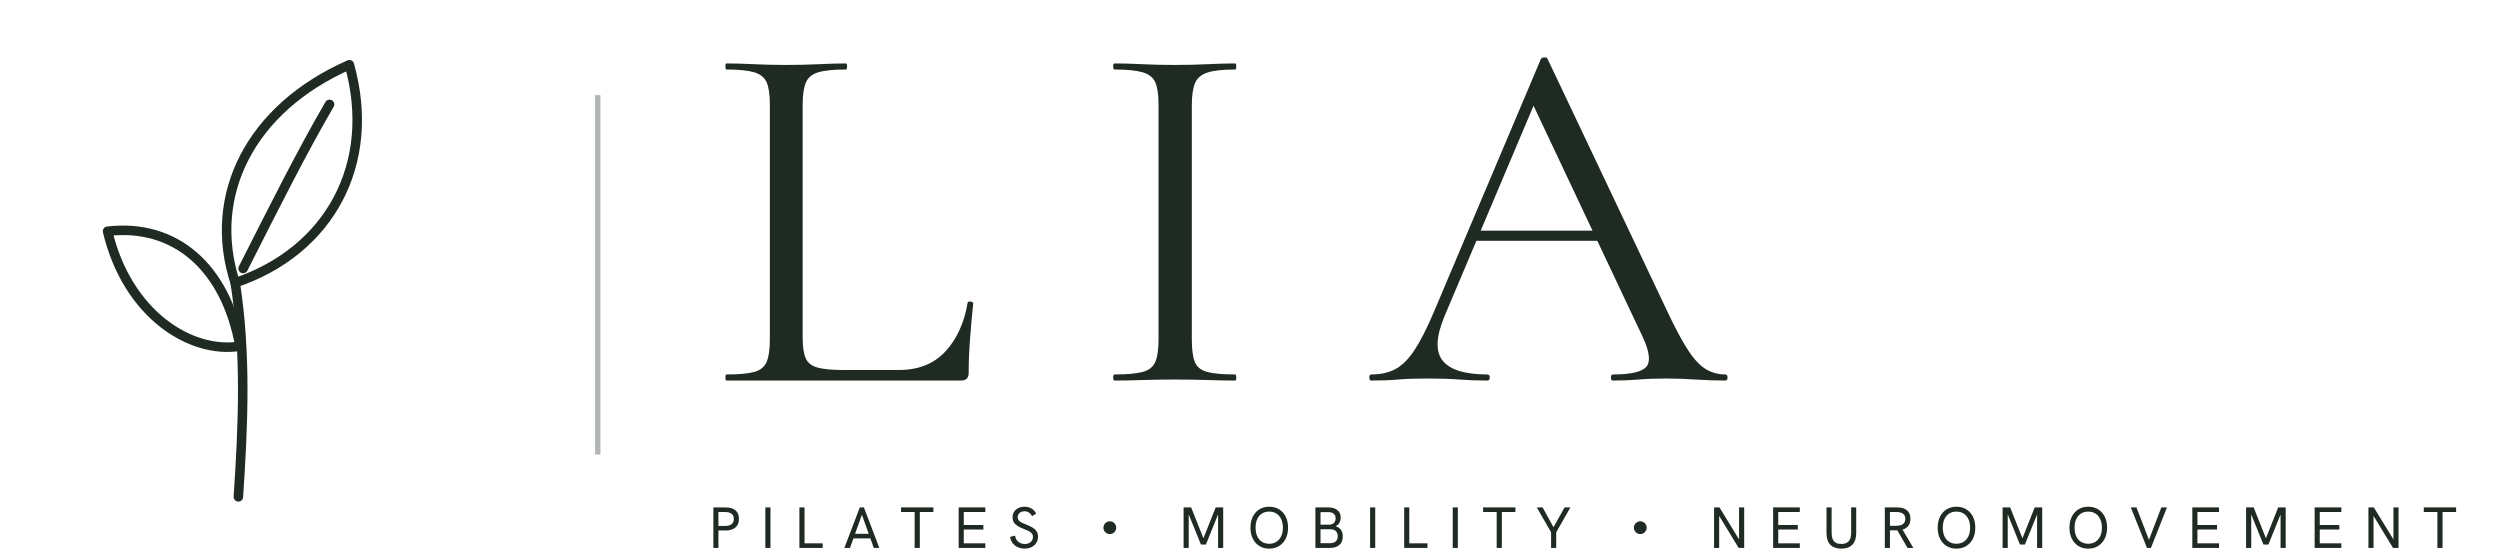
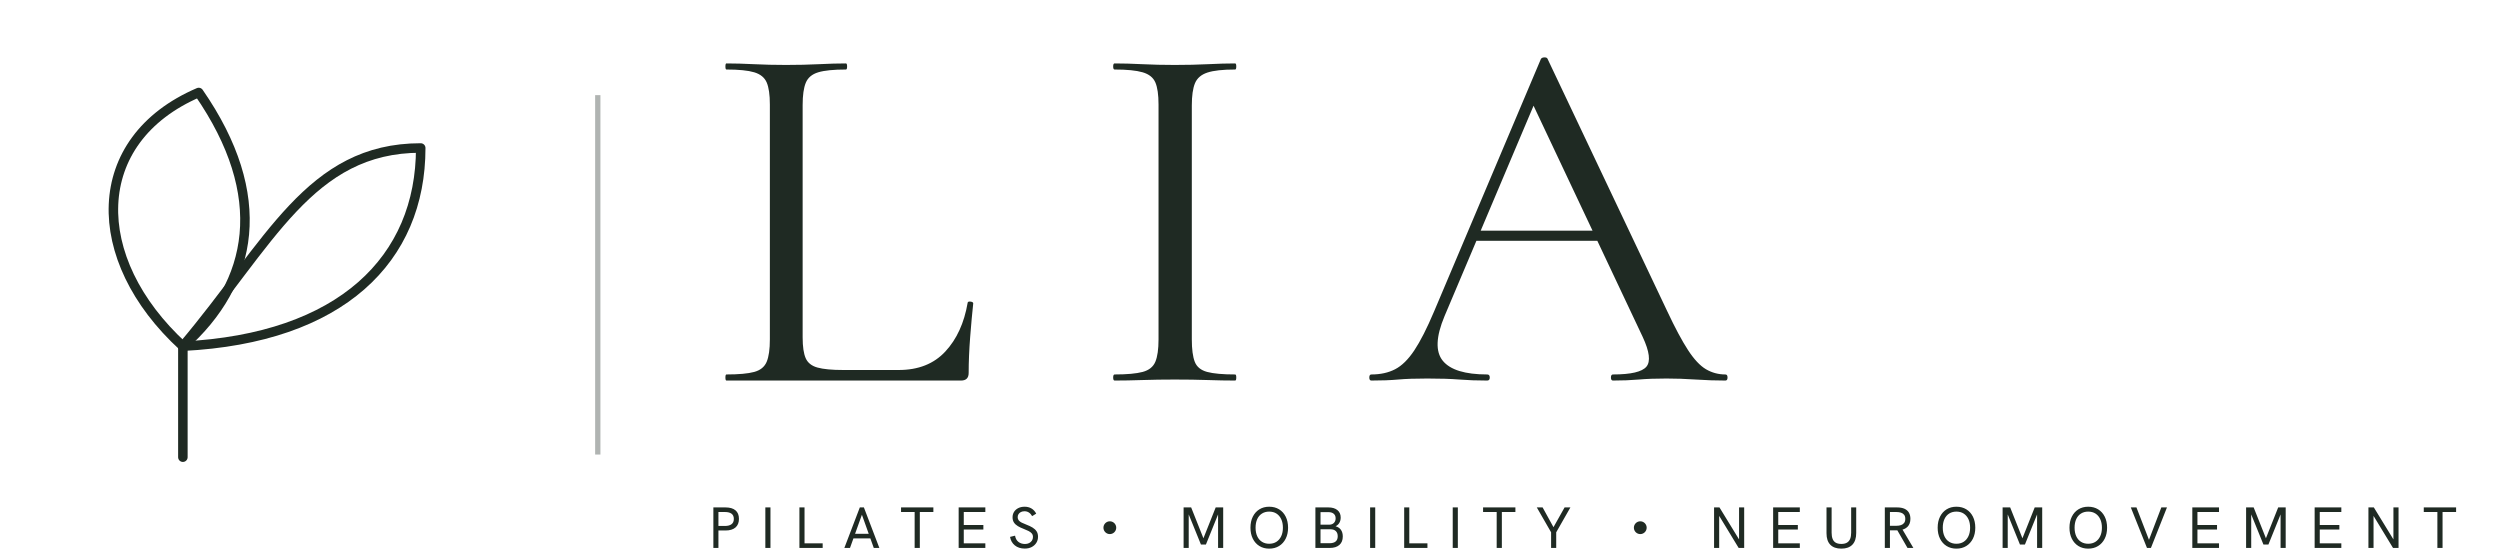
<svg xmlns="http://www.w3.org/2000/svg" viewBox="0 0 472.8 104.0" width="473" height="104" role="img" aria-label="LIA — Pilates, Mobility, Neuromovement">
  <g transform="translate(0 4) scale(1.5)" fill="none" stroke="#1F2A23" stroke-width="1.2" stroke-linecap="round" stroke-linejoin="round">
-     <path d="M30 60C30.6 51 31 42 29.6 33" />
-     <path d="M29.6 33C26 22 31.5 11 44 5.5C47.5 18 41.5 29 29.6 33Z" />
-     <path d="M30.6 31.2C34.5 23.5 38 16.5 41.5 10.5" />
-     <path d="M30.2 41C24 42 16 37 13.5 26.5C22 25.5 28.4 31 30.2 41Z" />
+     <path d="M23 41C11 30 11 15 25 9c9 13 7 24-2 32Z" />
+     <path d="M23 41C34 28 39 16 53 16c0 14-10 24-30 25Z" />
+     <path d="M23 41v14" />
  </g>
  <path d="M113.0 18V86.0" stroke="#1F2A23" stroke-opacity=".35" stroke-width="1" />
  <path d="M17.76 -52.128V-8.16Q17.76 -5.539 18.336 -4.229Q18.912 -2.918 20.571 -2.458Q22.23 -1.997 25.459 -1.997H35.942Q41.51 -1.997 44.755 -5.491Q48 -8.986 48.979 -14.707Q48.998 -14.995 49.517 -14.938Q50.035 -14.88 50.035 -14.592Q49.747 -11.962 49.459 -8.269Q49.171 -4.576 49.171 -1.44Q49.171 0.0 47.724 0.0H3.341Q3.149 0.0 3.149 -0.576Q3.149 -1.152 3.341 -1.152Q6.849 -1.152 8.604 -1.632Q10.358 -2.112 10.958 -3.552Q11.558 -4.992 11.558 -7.776V-52.224Q11.558 -55.008 10.958 -56.4Q10.358 -57.792 8.604 -58.32Q6.849 -58.848 3.341 -58.848Q3.149 -58.848 3.149 -59.424Q3.149 -60.0 3.341 -60.0Q5.645 -60.0 8.549 -59.856Q11.454 -59.712 14.604 -59.712Q17.952 -59.712 20.832 -59.856Q23.713 -60.0 25.958 -60.0Q26.17 -60.0 26.17 -59.424Q26.17 -58.848 25.958 -58.848Q22.458 -58.848 20.708 -58.32Q18.958 -57.792 18.359 -56.352Q17.76 -54.912 17.76 -52.128ZM91.392 -7.776Q91.392 -4.992 91.949 -3.552Q92.506 -2.112 94.291 -1.632Q96.077 -1.152 99.59 -1.152Q99.802 -1.152 99.802 -0.576Q99.802 0.0 99.59 0.0Q97.243 0.0 94.407 -0.096Q91.57 -0.192 88.147 -0.192Q84.914 -0.192 82.023 -0.096Q79.132 0.0 76.781 0.0Q76.512 0.0 76.512 -0.576Q76.512 -1.152 76.788 -1.152Q80.291 -1.152 82.088 -1.632Q83.885 -2.112 84.49 -3.552Q85.094 -4.992 85.094 -7.776V-52.224Q85.094 -55.008 84.494 -56.4Q83.894 -57.792 82.092 -58.32Q80.291 -58.848 76.781 -58.848Q76.512 -58.848 76.512 -59.424Q76.512 -60.0 76.781 -60.0Q79.132 -60.0 82.023 -59.856Q84.914 -59.712 88.147 -59.712Q91.57 -59.712 94.456 -59.856Q97.341 -60.0 99.59 -60.0Q99.802 -60.0 99.802 -59.424Q99.802 -58.848 99.59 -58.848Q96.09 -58.848 94.34 -58.272Q92.59 -57.696 91.991 -56.256Q91.392 -54.816 91.392 -52.032ZM143.923 -26.438 144.902 -28.358H170.323L170.995 -26.438ZM192.346 -1.152Q192.749 -1.152 192.749 -0.576Q192.749 0.0 192.346 0.0Q189.619 0.0 186.73 -0.192Q183.84 -0.384 181.19 -0.384Q178.157 -0.384 175.949 -0.192Q173.741 0.0 171.072 0.0Q170.688 0.0 170.688 -0.576Q170.688 -1.152 171.072 -1.152Q176.16 -1.152 177.398 -2.621Q178.637 -4.09 176.698 -8.256L155.443 -53.28L157.843 -56.237L139.2 -12.173Q136.762 -6.336 138.874 -3.744Q140.986 -1.152 147.283 -1.152Q147.763 -1.152 147.763 -0.576Q147.763 0.0 147.283 0.0Q144.403 0.0 142.003 -0.192Q139.603 -0.384 135.955 -0.384Q132.518 -0.384 130.416 -0.192Q128.314 0.0 125.357 0.0Q124.973 0.0 124.973 -0.576Q124.973 -1.152 125.357 -1.152Q127.949 -1.152 129.859 -2.141Q131.77 -3.13 133.488 -5.712Q135.206 -8.294 137.222 -13.056L157.44 -60.845Q157.613 -61.133 158.112 -61.142Q158.611 -61.152 158.707 -60.845L181.325 -13.152Q183.552 -8.41 185.27 -5.77Q186.989 -3.13 188.669 -2.141Q190.349 -1.152 192.346 -1.152Z" fill="#1F2A23" transform="translate(134.00 72.00)" />
  <path d="M0.869 0.0V-7.667H3.157Q4.4 -7.667 5.054 -7.117Q5.709 -6.567 5.709 -5.5Q5.709 -4.433 5.049 -3.866Q4.389 -3.3 3.157 -3.3H1.826V0.0ZM1.826 -4.158H3.058Q3.85 -4.158 4.295 -4.482Q4.741 -4.807 4.741 -5.489Q4.741 -6.16 4.306 -6.479Q3.872 -6.798 3.058 -6.798H1.826ZM10.703 0.0V-7.667H11.671V0.0ZM17.149 0.0V-7.667H18.117V-0.869H21.549V0.0ZM25.652 0.0 28.578 -7.667H29.348L32.274 0.0H31.218L28.974 -6.281L26.719 0.0ZM27.28 -1.804 27.577 -2.673H30.349L30.668 -1.804ZM38.951 0.0V-6.798H36.377V-7.667H42.493V-6.798H39.93V0.0ZM47.278 0.0V-7.667H52.327V-6.798H48.246V-4.345H51.953V-3.476H48.246V-0.869H52.327V0.0ZM59.796 0.121Q58.641 0.121 57.904 -0.484Q57.167 -1.089 57.002 -2.09L57.948 -2.321Q58.069 -1.551 58.581 -1.149Q59.092 -0.748 59.829 -0.748Q60.258 -0.748 60.599 -0.913Q60.94 -1.078 61.138 -1.38Q61.336 -1.683 61.336 -2.068Q61.336 -2.475 61.116 -2.739Q60.896 -3.003 60.506 -3.201Q60.115 -3.399 59.598 -3.597Q58.96 -3.839 58.482 -4.125Q58.003 -4.411 57.739 -4.812Q57.475 -5.214 57.475 -5.797Q57.475 -6.38 57.761 -6.831Q58.047 -7.282 58.564 -7.54Q59.081 -7.799 59.763 -7.799Q60.489 -7.799 61.05 -7.469Q61.611 -7.139 61.952 -6.49L61.182 -6.017Q60.929 -6.468 60.566 -6.704Q60.203 -6.941 59.73 -6.941Q59.356 -6.941 59.065 -6.798Q58.773 -6.655 58.608 -6.402Q58.443 -6.149 58.443 -5.819Q58.443 -5.467 58.641 -5.22Q58.839 -4.972 59.213 -4.785Q59.587 -4.598 60.115 -4.4Q60.786 -4.147 61.27 -3.85Q61.754 -3.553 62.024 -3.14Q62.293 -2.728 62.293 -2.123Q62.293 -1.474 61.974 -0.968Q61.655 -0.462 61.094 -0.17Q60.533 0.121 59.796 0.121ZM89.837 0.0V-7.667H91.267L93.676 -1.606H93.5L95.909 -7.667H97.328V0.0H96.36V-6.545L96.437 -6.534L94.061 -0.649H93.115L90.728 -6.534L90.805 -6.545V0.0ZM106.029 0.132Q104.973 0.132 104.175 -0.363Q103.378 -0.858 102.932 -1.749Q102.487 -2.64 102.487 -3.828Q102.487 -5.027 102.932 -5.918Q103.378 -6.809 104.175 -7.304Q104.973 -7.799 106.029 -7.799Q107.107 -7.799 107.91 -7.304Q108.713 -6.809 109.158 -5.918Q109.604 -5.027 109.604 -3.828Q109.604 -2.64 109.153 -1.749Q108.702 -0.858 107.899 -0.363Q107.096 0.132 106.029 0.132ZM106.029 -0.792Q106.832 -0.792 107.409 -1.166Q107.987 -1.54 108.306 -2.222Q108.625 -2.904 108.625 -3.828Q108.625 -4.763 108.306 -5.445Q107.987 -6.127 107.409 -6.501Q106.832 -6.875 106.029 -6.875Q105.248 -6.875 104.665 -6.506Q104.082 -6.138 103.768 -5.456Q103.455 -4.774 103.455 -3.828Q103.455 -2.893 103.768 -2.211Q104.082 -1.529 104.665 -1.16Q105.248 -0.792 106.029 -0.792ZM114.774 0.0V-7.667H117.227Q118.316 -7.667 118.937 -7.161Q119.559 -6.655 119.559 -5.753Q119.559 -5.181 119.306 -4.752Q119.053 -4.323 118.591 -4.103Q119.262 -3.916 119.608 -3.421Q119.955 -2.926 119.955 -2.167Q119.955 -1.133 119.311 -0.567Q118.668 0.0 117.491 0.0ZM115.742 -0.891H117.425Q118.998 -0.891 118.998 -2.211Q118.998 -2.838 118.64 -3.184Q118.283 -3.531 117.634 -3.531H115.742ZM115.742 -4.4H117.381Q117.931 -4.4 118.266 -4.724Q118.602 -5.049 118.602 -5.61Q118.602 -6.16 118.239 -6.468Q117.876 -6.776 117.227 -6.776H115.742ZM125.125 0.0V-7.667H126.093V0.0ZM131.571 0.0V-7.667H132.539V-0.869H135.971V0.0ZM140.756 0.0V-7.667H141.724V0.0ZM149.072 0.0V-6.798H146.498V-7.667H152.614V-6.798H150.051V0.0ZM159.368 0.0V-2.959L156.662 -7.667H157.762L159.819 -3.927L161.92 -7.667H163.02L160.336 -2.959V0.0ZM190.201 0.0V-7.667H191.224L195.151 -1.254H194.931V-7.667H195.899V0.0H194.854L190.949 -6.424H191.169V0.0ZM201.377 0.0V-7.667H206.426V-6.798H202.345V-4.345H206.052V-3.476H202.345V-0.869H206.426V0.0ZM214.28 0.132Q212.916 0.132 212.196 -0.605Q211.475 -1.342 211.475 -2.772V-7.667H212.443V-2.882Q212.443 -2.189 212.625 -1.716Q212.806 -1.243 213.213 -1.001Q213.62 -0.759 214.28 -0.759Q214.94 -0.759 215.353 -1.006Q215.765 -1.254 215.952 -1.727Q216.139 -2.2 216.139 -2.893V-7.667H217.096V-2.827Q217.096 -1.375 216.376 -0.621Q215.655 0.132 214.28 0.132ZM222.508 0.0V-7.667H224.796Q225.676 -7.667 226.237 -7.409Q226.798 -7.15 227.073 -6.666Q227.348 -6.182 227.348 -5.511Q227.348 -4.554 226.798 -3.998Q226.248 -3.443 225.203 -3.344Q225.038 -3.333 224.807 -3.333Q224.576 -3.333 224.356 -3.333H223.476V0.0ZM226.798 0.0 224.807 -3.454 225.797 -3.575 227.909 0.0ZM223.476 -4.191H224.697Q225.203 -4.191 225.577 -4.323Q225.951 -4.455 226.166 -4.741Q226.38 -5.027 226.38 -5.5Q226.38 -5.984 226.166 -6.264Q225.951 -6.545 225.572 -6.671Q225.192 -6.798 224.697 -6.798H223.476ZM236.049 0.132Q234.993 0.132 234.196 -0.363Q233.398 -0.858 232.953 -1.749Q232.507 -2.64 232.507 -3.828Q232.507 -5.027 232.953 -5.918Q233.398 -6.809 234.196 -7.304Q234.993 -7.799 236.049 -7.799Q237.127 -7.799 237.93 -7.304Q238.733 -6.809 239.179 -5.918Q239.624 -5.027 239.624 -3.828Q239.624 -2.64 239.173 -1.749Q238.722 -0.858 237.919 -0.363Q237.116 0.132 236.049 0.132ZM236.049 -0.792Q236.852 -0.792 237.43 -1.166Q238.007 -1.54 238.326 -2.222Q238.645 -2.904 238.645 -3.828Q238.645 -4.763 238.326 -5.445Q238.007 -6.127 237.43 -6.501Q236.852 -6.875 236.049 -6.875Q235.268 -6.875 234.685 -6.506Q234.102 -6.138 233.789 -5.456Q233.475 -4.774 233.475 -3.828Q233.475 -2.893 233.789 -2.211Q234.102 -1.529 234.685 -1.16Q235.268 -0.792 236.049 -0.792ZM244.794 0.0V-7.667H246.224L248.633 -1.606H248.457L250.866 -7.667H252.285V0.0H251.317V-6.545L251.394 -6.534L249.018 -0.649H248.072L245.685 -6.534L245.762 -6.545V0.0ZM260.986 0.132Q259.93 0.132 259.133 -0.363Q258.335 -0.858 257.89 -1.749Q257.444 -2.64 257.444 -3.828Q257.444 -5.027 257.89 -5.918Q258.335 -6.809 259.133 -7.304Q259.93 -7.799 260.986 -7.799Q262.064 -7.799 262.867 -7.304Q263.67 -6.809 264.116 -5.918Q264.561 -5.027 264.561 -3.828Q264.561 -2.64 264.11 -1.749Q263.659 -0.858 262.856 -0.363Q262.053 0.132 260.986 0.132ZM260.986 -0.792Q261.789 -0.792 262.367 -1.166Q262.944 -1.54 263.263 -2.222Q263.582 -2.904 263.582 -3.828Q263.582 -4.763 263.263 -5.445Q262.944 -6.127 262.367 -6.501Q261.789 -6.875 260.986 -6.875Q260.205 -6.875 259.622 -6.506Q259.039 -6.138 258.726 -5.456Q258.412 -4.774 258.412 -3.828Q258.412 -2.893 258.726 -2.211Q259.039 -1.529 259.622 -1.16Q260.205 -0.792 260.986 -0.792ZM272.107 0.0 269.049 -7.667H270.116L272.624 -1.177H272.349L274.824 -7.667H275.891L272.855 0.0ZM280.687 0.0V-7.667H285.736V-6.798H281.655V-4.345H285.362V-3.476H281.655V-0.869H285.736V0.0ZM290.862 0.0V-7.667H292.292L294.701 -1.606H294.525L296.934 -7.667H298.353V0.0H297.385V-6.545L297.462 -6.534L295.086 -0.649H294.14L291.753 -6.534L291.83 -6.545V0.0ZM303.831 0.0V-7.667H308.88V-6.798H304.799V-4.345H308.506V-3.476H304.799V-0.869H308.88V0.0ZM314.006 0.0V-7.667H315.029L318.956 -1.254H318.736V-7.667H319.704V0.0H318.659L314.754 -6.424H314.974V0.0ZM327.052 0.0V-6.798H324.478V-7.667H330.594V-6.798H328.031V0.0ZM74.67 -3.83a1.21 1.21 0 1 0 2.42 0a1.21 1.21 0 1 0 -2.42 0ZM175.03 -3.83a1.21 1.21 0 1 0 2.42 0a1.21 1.21 0 1 0 -2.42 0Z" fill="#1F2A23" transform="translate(134.00 103.67)" />
</svg>
